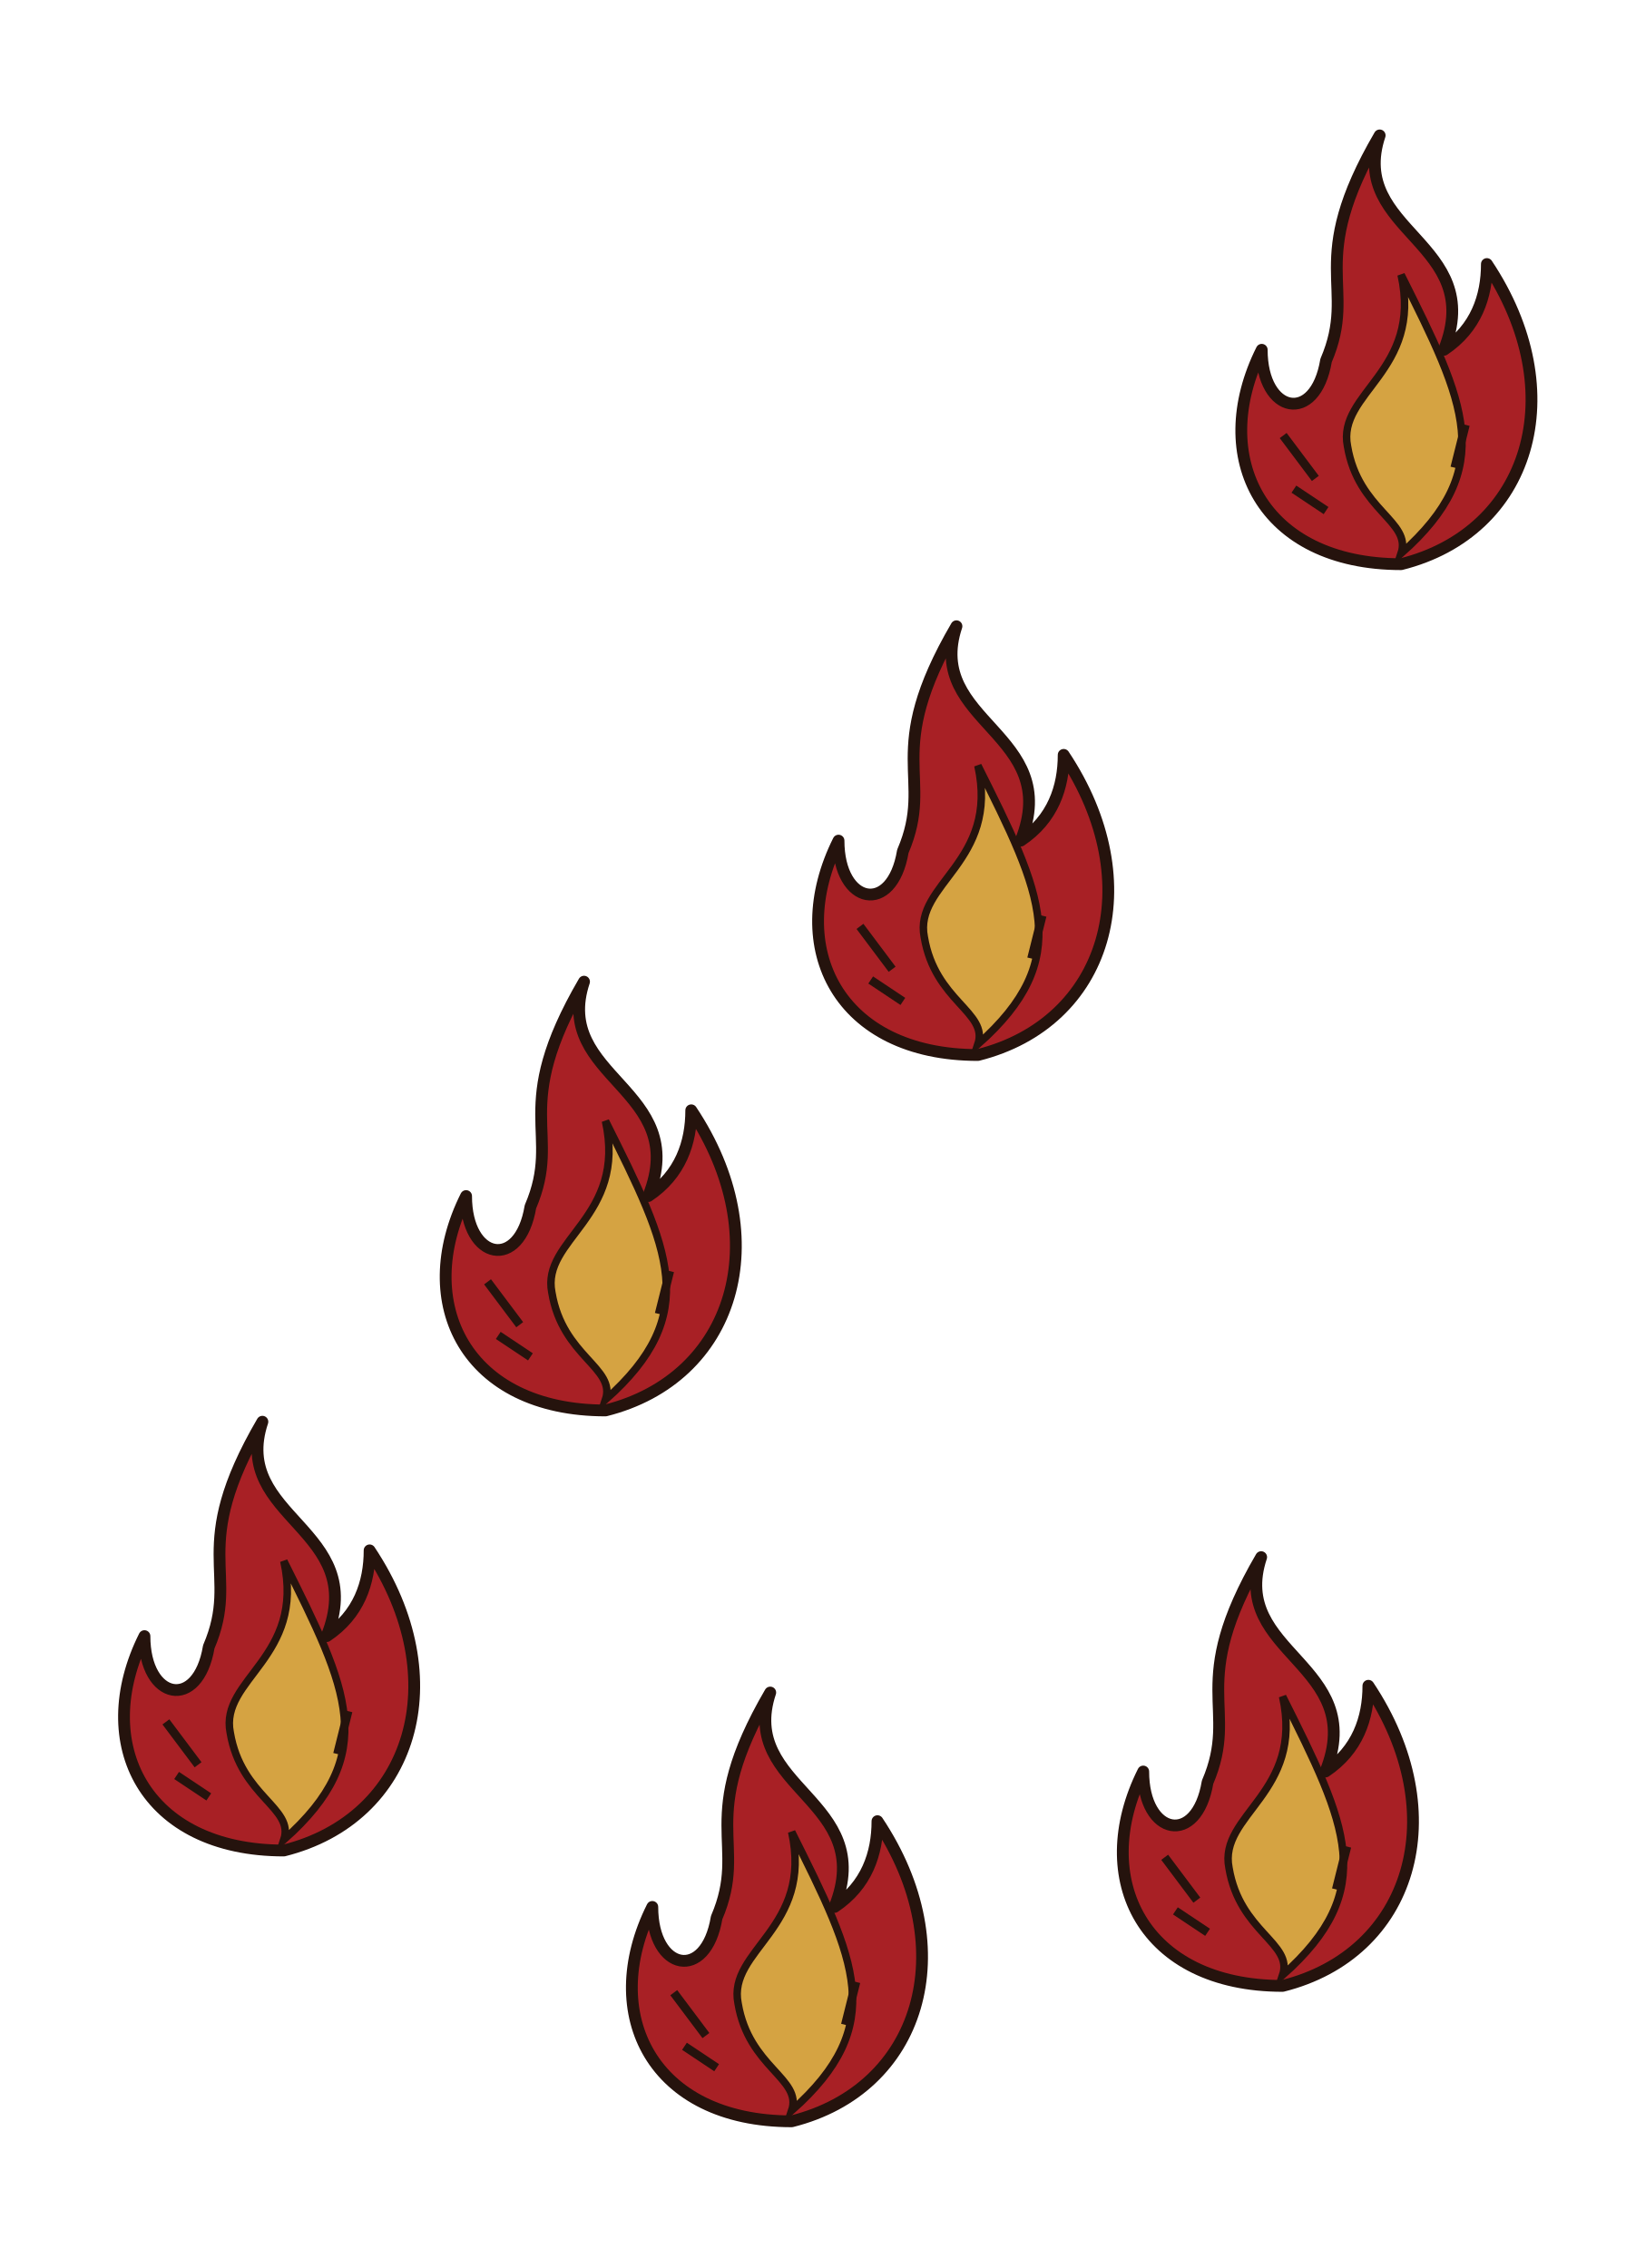
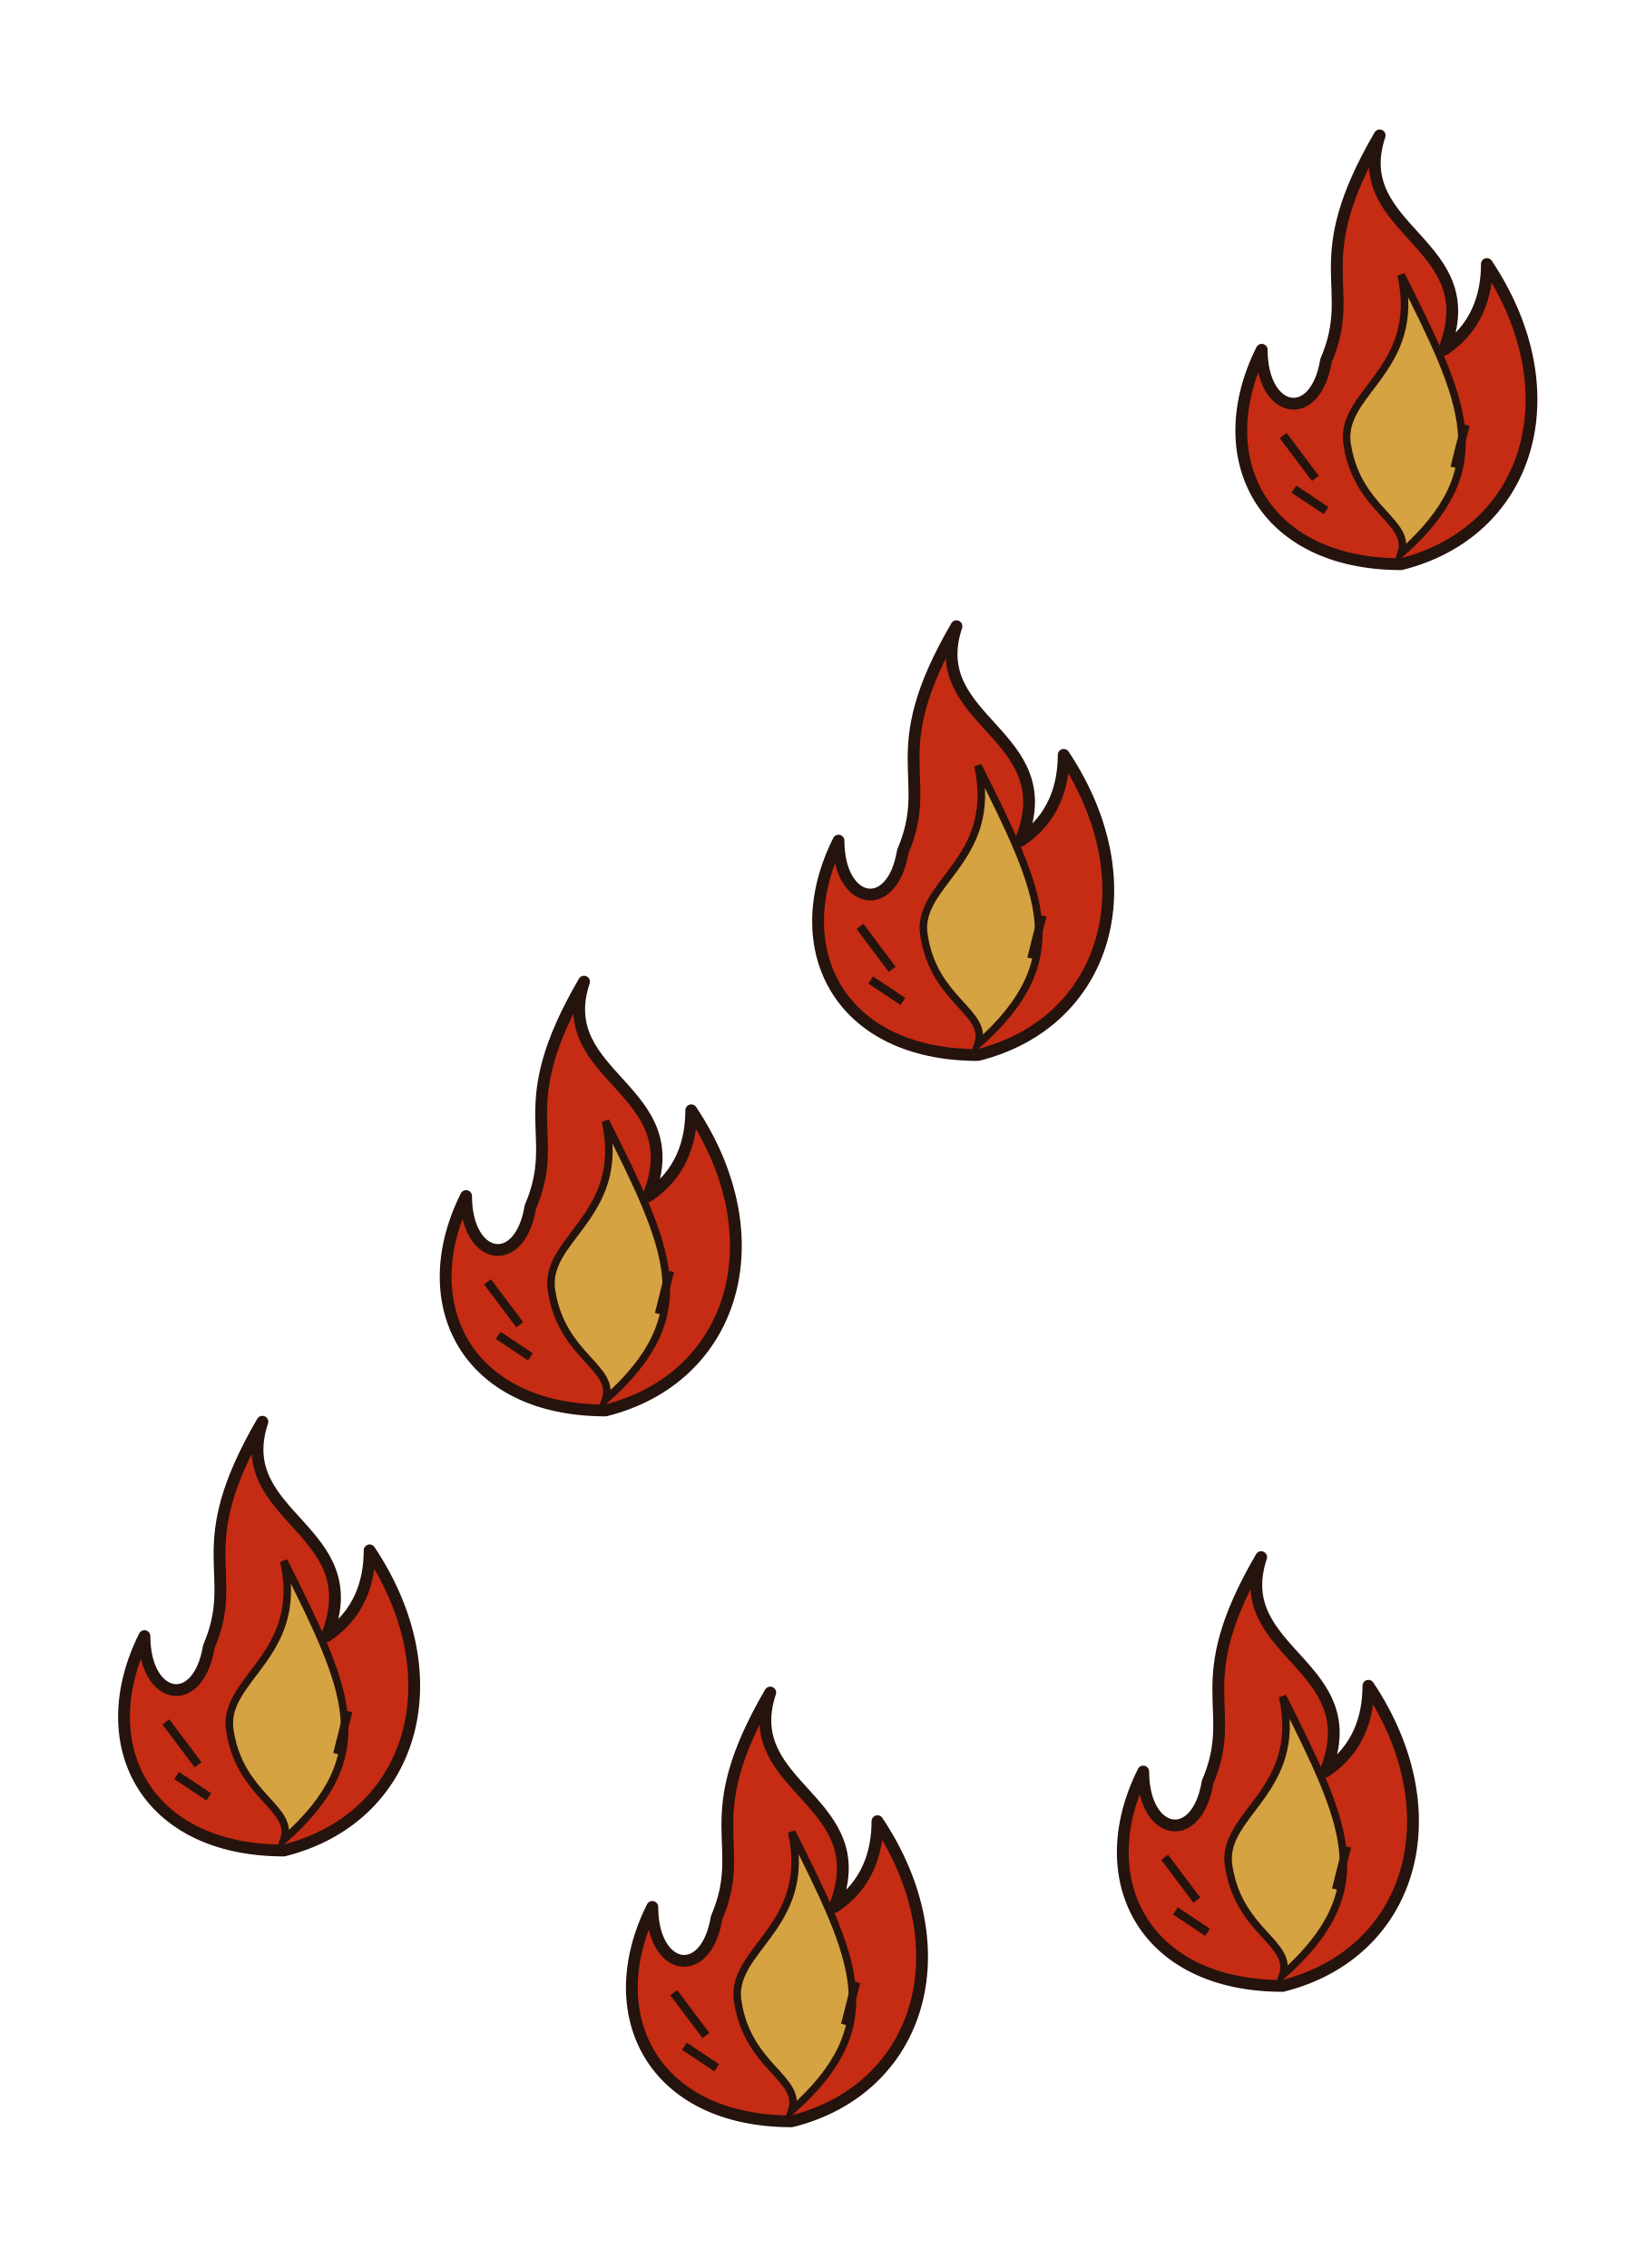
<svg xmlns="http://www.w3.org/2000/svg" width="768" height="1072" viewBox="0 0 96 134">
  <g class="flame" transform="translate(72.000 8.000) scale(0.6333333)">
-     <path d="M15 0C12 9 25 10 21 20C24 18 25 15 25 12C33 24 29 37 17 40C4 40-1 30 4 20C4 26 9 27 10 21C13 14 8 12 15 0Z" fill="#a82025" stroke="#25130d" stroke-width="1.1" stroke-linejoin="round" />
+     <path d="M15 0C12 9 25 10 21 20C24 18 25 15 25 12C33 24 29 37 17 40C4 40-1 30 4 20C4 26 9 27 10 21C13 14 8 12 15 0Z" fill="#c62b14" stroke="#25130d" stroke-width="1.1" stroke-linejoin="round" />
    <path d="M17 13C19 22 11 24 12 29C13 35 18 36 17 39C26 31 23 25 17 13Z" fill="#d5a342" stroke="#25130d" stroke-width=".7" />
    <path d="M6 28L9 32M7 33L10 35M23 27L22 31" fill="none" stroke="#25130d" stroke-width=".8" />
  </g>
  <g class="flame" transform="translate(47.000 37.000) scale(0.6333333)">
-     <path d="M15 0C12 9 25 10 21 20C24 18 25 15 25 12C33 24 29 37 17 40C4 40-1 30 4 20C4 26 9 27 10 21C13 14 8 12 15 0Z" fill="#a82025" stroke="#25130d" stroke-width="1.1" stroke-linejoin="round" />
+     <path d="M15 0C12 9 25 10 21 20C24 18 25 15 25 12C33 24 29 37 17 40C4 40-1 30 4 20C4 26 9 27 10 21C13 14 8 12 15 0Z" fill="#c62b14" stroke="#25130d" stroke-width="1.1" stroke-linejoin="round" />
    <path d="M17 13C19 22 11 24 12 29C13 35 18 36 17 39C26 31 23 25 17 13Z" fill="#d5a342" stroke="#25130d" stroke-width=".7" />
    <path d="M6 28L9 32M7 33L10 35M23 27L22 31" fill="none" stroke="#25130d" stroke-width=".8" />
  </g>
  <g class="flame" transform="translate(25.000 58.000) scale(0.6333333)">
-     <path d="M15 0C12 9 25 10 21 20C24 18 25 15 25 12C33 24 29 37 17 40C4 40-1 30 4 20C4 26 9 27 10 21C13 14 8 12 15 0Z" fill="#a82025" stroke="#25130d" stroke-width="1.1" stroke-linejoin="round" />
+     <path d="M15 0C12 9 25 10 21 20C24 18 25 15 25 12C33 24 29 37 17 40C4 40-1 30 4 20C4 26 9 27 10 21C13 14 8 12 15 0Z" fill="#c62b14" stroke="#25130d" stroke-width="1.1" stroke-linejoin="round" />
    <path d="M17 13C19 22 11 24 12 29C13 35 18 36 17 39C26 31 23 25 17 13Z" fill="#d5a342" stroke="#25130d" stroke-width=".7" />
    <path d="M6 28L9 32M7 33L10 35M23 27L22 31" fill="none" stroke="#25130d" stroke-width=".8" />
  </g>
  <g class="flame" transform="translate(6.000 84.000) scale(0.6333333)">
-     <path d="M15 0C12 9 25 10 21 20C24 18 25 15 25 12C33 24 29 37 17 40C4 40-1 30 4 20C4 26 9 27 10 21C13 14 8 12 15 0Z" fill="#a82025" stroke="#25130d" stroke-width="1.1" stroke-linejoin="round" />
+     <path d="M15 0C12 9 25 10 21 20C24 18 25 15 25 12C33 24 29 37 17 40C4 40-1 30 4 20C4 26 9 27 10 21C13 14 8 12 15 0Z" fill="#c62b14" stroke="#25130d" stroke-width="1.1" stroke-linejoin="round" />
    <path d="M17 13C19 22 11 24 12 29C13 35 18 36 17 39C26 31 23 25 17 13Z" fill="#d5a342" stroke="#25130d" stroke-width=".7" />
    <path d="M6 28L9 32M7 33L10 35M23 27L22 31" fill="none" stroke="#25130d" stroke-width=".8" />
  </g>
  <g class="flame" transform="translate(36.000 100.000) scale(0.6333333)">
-     <path d="M15 0C12 9 25 10 21 20C24 18 25 15 25 12C33 24 29 37 17 40C4 40-1 30 4 20C4 26 9 27 10 21C13 14 8 12 15 0Z" fill="#a82025" stroke="#25130d" stroke-width="1.1" stroke-linejoin="round" />
+     <path d="M15 0C12 9 25 10 21 20C24 18 25 15 25 12C33 24 29 37 17 40C4 40-1 30 4 20C4 26 9 27 10 21C13 14 8 12 15 0Z" fill="#c62b14" stroke="#25130d" stroke-width="1.1" stroke-linejoin="round" />
    <path d="M17 13C19 22 11 24 12 29C13 35 18 36 17 39C26 31 23 25 17 13Z" fill="#d5a342" stroke="#25130d" stroke-width=".7" />
    <path d="M6 28L9 32M7 33L10 35M23 27L22 31" fill="none" stroke="#25130d" stroke-width=".8" />
  </g>
  <g class="flame" transform="translate(65.000 92.000) scale(0.6333333)">
-     <path d="M15 0C12 9 25 10 21 20C24 18 25 15 25 12C33 24 29 37 17 40C4 40-1 30 4 20C4 26 9 27 10 21C13 14 8 12 15 0Z" fill="#a82025" stroke="#25130d" stroke-width="1.1" stroke-linejoin="round" />
+     <path d="M15 0C12 9 25 10 21 20C24 18 25 15 25 12C33 24 29 37 17 40C4 40-1 30 4 20C4 26 9 27 10 21C13 14 8 12 15 0Z" fill="#c62b14" stroke="#25130d" stroke-width="1.1" stroke-linejoin="round" />
    <path d="M17 13C19 22 11 24 12 29C13 35 18 36 17 39C26 31 23 25 17 13Z" fill="#d5a342" stroke="#25130d" stroke-width=".7" />
    <path d="M6 28L9 32M7 33L10 35M23 27L22 31" fill="none" stroke="#25130d" stroke-width=".8" />
  </g>
</svg>
